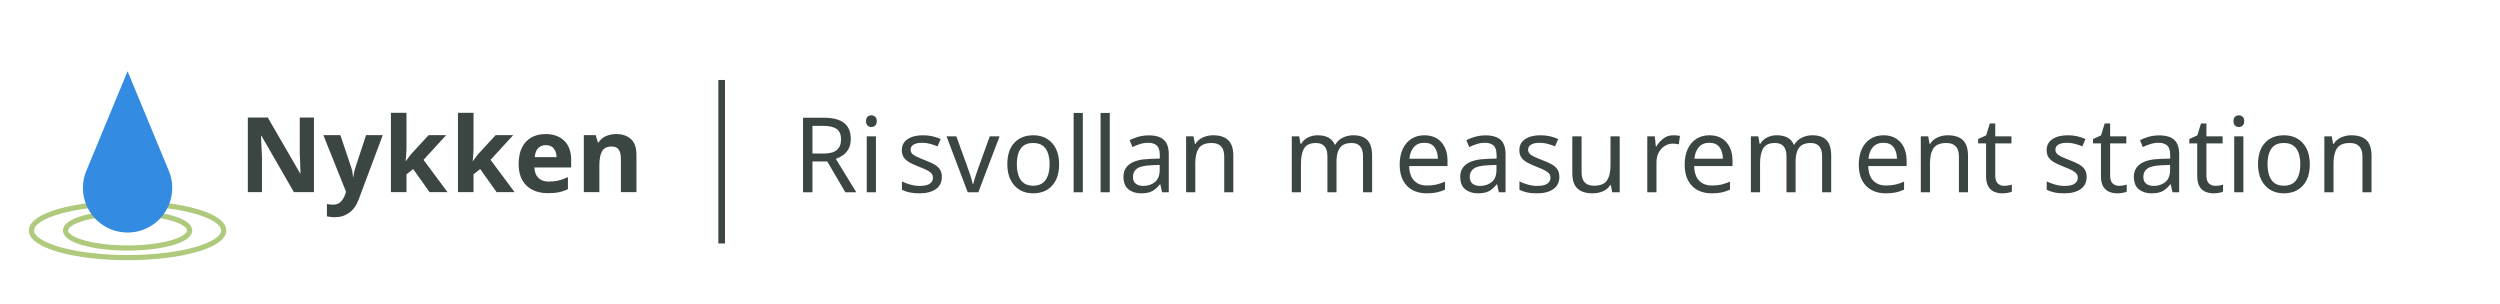
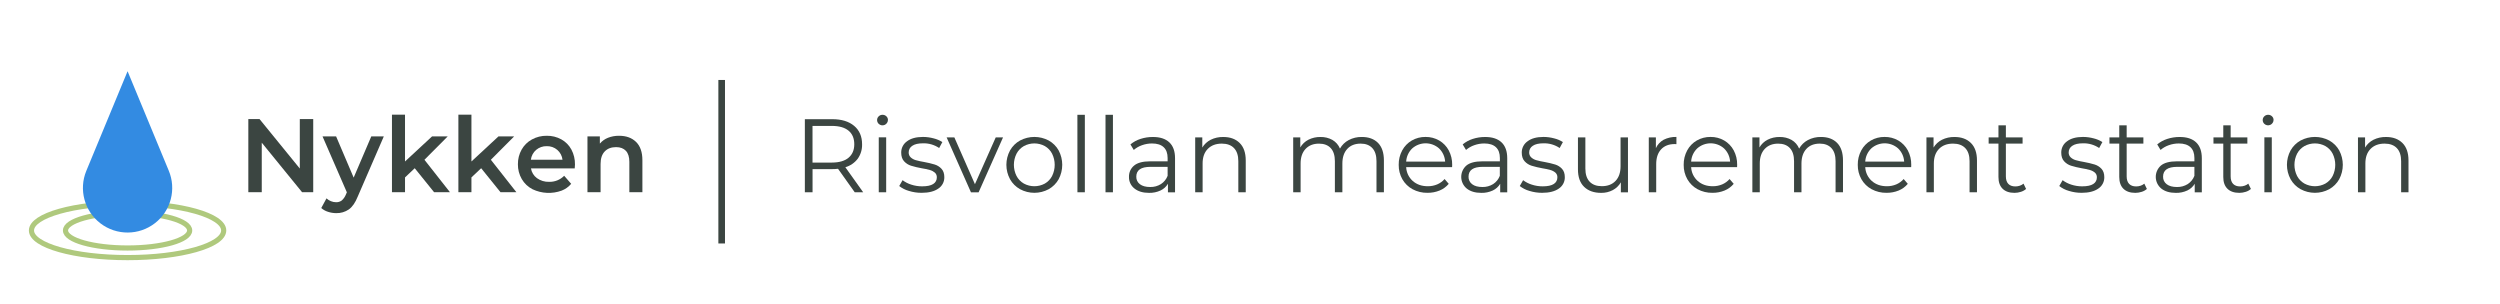
<svg xmlns="http://www.w3.org/2000/svg" viewBox="0 0 2419.69 294">
  <defs>
-     <style>.cls-1{fill:none;stroke:#afc97d;stroke-miterlimit:10;stroke-width:5px;}.cls-2,.cls-4,.cls-7{fill:#3b4541;}.cls-3{fill:#338be2;}.cls-4,.cls-7{font-size:101.08px;}.cls-4{font-family:Montserrat-SemiBold, Montserrat;font-weight:600;}.cls-5{letter-spacing:-0.02em;}.cls-6{letter-spacing:0em;}.cls-7{font-family:Montserrat-Regular, Montserrat;}.cls-8{letter-spacing:-0.01em;}.cls-9{letter-spacing:-0.01em;}.cls-10{letter-spacing:0em;}.cls-11{letter-spacing:-0.01em;}.cls-12{letter-spacing:0em;}</style>
+     <style>.cls-1{fill:none;stroke:#afc97d;stroke-miterlimit:10;stroke-width:5px;}.cls-2{fill:#3b4541;}.cls-3{fill:#338be2;}</style>
  </defs>
  <g id="Isolation_Mode" data-name="Isolation Mode">
    <ellipse class="cls-1" cx="123.48" cy="223.06" rx="93.03" ry="26.27" />
    <ellipse class="cls-1" cx="123.48" cy="223.06" rx="60.08" ry="16.97" />
    <rect class="cls-2" x="695.29" y="77.4" width="6.41" height="158.25" />
    <path class="cls-3" d="M123.48,68.94,163.26,165a43.21,43.21,0,1,1-79.7.32Z" />
-     <text class="cls-4" transform="translate(230.79 185.96)">Nyk<tspan class="cls-5" x="204.58" y="0">k</tspan>
-       <tspan class="cls-6" x="266.65" y="0">en</tspan>
-     </text>
-     <text class="cls-7" transform="translate(767.44 186.11)">Ri<tspan class="cls-8" x="100.27" y="0">s</tspan>
-       <tspan class="cls-9" x="148.69" y="0">v</tspan>
-       <tspan x="201.96" y="0">ollan </tspan>
-       <tspan class="cls-10" x="474.26" y="0">m</tspan>
-       <tspan class="cls-9" x="581.71" y="0">e</tspan>
-       <tspan x="641.24" y="0">asu</tspan>
-       <tspan class="cls-11" x="818.33" y="0">r</tspan>
-       <tspan x="857.55" y="0">e</tspan>
-       <tspan class="cls-12" x="918.6" y="0">m</tspan>
-       <tspan x="1026.05" y="0">ent station</tspan>
-     </text>
+     <path class="cls-2" d="M303.16,115.21V186H292.35l-39-47.91V186h-13V115.21h10.82l39,47.91V115.21Z" />
+     <path class="cls-2" d="M371.49,132l-25.27,58.32q-3.54,8.79-8.59,12.38a20.6,20.6,0,0,1-12.23,3.59,25.28,25.28,0,0,1-8-1.31,17.69,17.69,0,0,1-6.46-3.64L316,192a13.92,13.92,0,0,0,4.29,2.73,13.26,13.26,0,0,0,5,1,8.65,8.65,0,0,0,5.51-1.72,15.22,15.22,0,0,0,4-5.76l.91-2.12L312.16,132H325.3l17,39.92L359.36,132Z" />
+     <path class="cls-2" d="M401.41,162.82l-9.4,8.89V186H379.37V111H392v45.29L418.19,132h15.16l-22.54,22.64L435.47,186H420.11Z" />
+     <path class="cls-2" d="M465.7,162.82l-9.41,8.89V186H443.66V111h12.63v45.29L482.47,132h15.17L475.1,154.63,499.76,186H484.39Z" />
+     <path class="cls-2" d="M556.26,163H513.91a14.71,14.71,0,0,0,5.81,9.45A19.11,19.11,0,0,0,531.4,176a19.66,19.66,0,0,0,14.65-5.87l6.78,7.79a22.94,22.94,0,0,1-9.2,6.57,36.46,36.46,0,0,1-28.2-1.32A25.48,25.48,0,0,1,505,173.28,27.83,27.83,0,0,1,501.27,159a28.3,28.3,0,0,1,3.59-14.2,25.43,25.43,0,0,1,10-9.85,29,29,0,0,1,14.35-3.54,28.24,28.24,0,0,1,14.1,3.49,24.68,24.68,0,0,1,9.71,9.8,29.78,29.78,0,0,1,3.48,14.61C556.46,160.15,556.4,161.4,556.26,163Zm-37.35-17.94a15.11,15.11,0,0,0-5.1,9.55h30.63a14.85,14.85,0,0,0-5-9.5,15,15,0,0,0-10.31-3.64A15.27,15.27,0,0,0,518.91,145.08Z" />
+     <path class="cls-2" d="M615.6,137.34q6.15,6,6.16,17.69V186H609.13V156.65q0-7.08-3.34-10.66t-9.5-3.59q-7,0-11,4.19t-4,12.08V186H568.59V132h12v7a19.79,19.79,0,0,1,7.89-5.66,28.31,28.31,0,0,1,10.71-1.92Q609.43,131.38,615.6,137.34Z" />
+     <path class="cls-2" d="M827.28,186.11l-16.17-22.74a51.82,51.82,0,0,1-5.66.31h-19v22.43H779V115.36h26.48q13.54,0,21.23,6.47t7.68,17.79a23,23,0,0,1-4.2,14,23.24,23.24,0,0,1-12,8.24l17.28,24.25Zm-6-33.45q5.55-4.65,5.56-13,0-8.6-5.56-13.19t-16.07-4.6h-18.8v35.48h18.8Q815.75,157.31,821.32,152.66Z" />
+     <path class="cls-2" d="M850.43,119.81a5,5,0,0,1-1.52-3.64,4.86,4.86,0,0,1,1.52-3.54,5.09,5.09,0,0,1,3.74-1.52,5.17,5.17,0,0,1,3.74,1.47,4.69,4.69,0,0,1,1.51,3.49,5.29,5.29,0,0,1-9,3.74Zm.1,13.14h7.18v53.16h-7.18Z" />
+     <path class="cls-2" d="M879.59,184.75a26.63,26.63,0,0,1-9.25-4.7l3.24-5.66a27.35,27.35,0,0,0,8.38,4.3,33.42,33.42,0,0,0,10.52,1.66q7.28,0,10.76-2.27a7.24,7.24,0,0,0,3.49-6.42,5.78,5.78,0,0,0-1.92-4.6,12.91,12.91,0,0,0-4.85-2.53,70.49,70.49,0,0,0-7.79-1.66,90.1,90.1,0,0,1-10.41-2.48,15.18,15.18,0,0,1-6.72-4.3c-1.85-2-2.78-4.81-2.78-8.39a13.14,13.14,0,0,1,5.56-10.91q5.56-4.24,15.47-4.25a40.2,40.2,0,0,1,10.31,1.37,28.32,28.32,0,0,1,8.49,3.59L909,143.26a26.77,26.77,0,0,0-15.66-4.55q-6.88,0-10.37,2.42a7.44,7.44,0,0,0-3.48,6.37,6.26,6.26,0,0,0,2,4.85,12,12,0,0,0,4.9,2.68,75.2,75.2,0,0,0,8.09,1.77,93.75,93.75,0,0,1,10.21,2.43,15,15,0,0,1,6.57,4.14c1.82,2,2.73,4.65,2.73,8.09a12.86,12.86,0,0,1-5.82,11.07q-5.8,4.09-16.12,4.09A40.71,40.71,0,0,1,879.59,184.75Z" />
+     <path class="cls-2" d="M970.81,133l-23.65,53.16h-7.38L916.23,133h7.48l19.91,45.28L963.74,133Z" />
+     <path class="cls-2" d="M987.29,183.13a25.33,25.33,0,0,1-9.7-9.65,29.26,29.26,0,0,1,0-27.9,25,25,0,0,1,9.7-9.6,29.6,29.6,0,0,1,27.7,0,24.8,24.8,0,0,1,9.65,9.6,29.7,29.7,0,0,1,0,27.9,25.13,25.13,0,0,1-9.65,9.65,29.23,29.23,0,0,1-27.7,0Zm24-5.46a18,18,0,0,0,7-7.32,24.38,24.38,0,0,0,0-21.63,18,18,0,0,0-7-7.33,21.29,21.29,0,0,0-20.32,0,18.31,18.31,0,0,0-7.08,7.33,24,24,0,0,0,0,21.63,18.29,18.29,0,0,0,7.08,7.32,21.29,21.29,0,0,0,20.32,0Z" />
+     <path class="cls-2" d="M1042.78,111.11H1050v75h-7.18Z" />
+     <path class="cls-2" d="M1070,111.11h7.18v75H1070Z" />
+     <path class="cls-2" d="M1131.73,137.75q5.57,5.2,5.56,15.41v33h-6.87v-8.28a16.52,16.52,0,0,1-7.13,6.47,24.94,24.94,0,0,1-11.17,2.32q-8.89,0-14.15-4.25a13.72,13.72,0,0,1-5.26-11.22,13.59,13.59,0,0,1,4.91-10.91q4.89-4.14,15.61-4.15h16.88v-3.23q0-6.87-3.84-10.46t-11.22-3.59a28.55,28.55,0,0,0-9.7,1.67,24.4,24.4,0,0,0-8,4.6l-3.23-5.36a28.73,28.73,0,0,1,9.7-5.31,38,38,0,0,1,11.93-1.87Q1126.17,132.54,1131.73,137.75Zm-8.09,40.43a16.53,16.53,0,0,0,6.47-8v-8.69h-16.67q-13.65,0-13.65,9.5a8.69,8.69,0,0,0,3.54,7.33q3.54,2.68,9.9,2.68A18.9,18.9,0,0,0,1123.64,178.18Z" />
+     <path class="cls-2" d="M1199.81,138.35q5.91,5.82,5.91,16.94v30.82h-7.18V156q0-8.28-4.14-12.63T1182.57,139q-8.58,0-13.59,5.11t-5,14.1v27.89h-7.18V133h6.87v9.8a20.07,20.07,0,0,1,8.14-7.53,26.1,26.1,0,0,1,12.08-2.68Q1193.9,132.54,1199.81,138.35Z" />
+     <path class="cls-2" d="M1333.74,138.3q5.7,5.76,5.71,17v30.82h-7.18V156q0-8.28-4-12.63T1317,139q-8.29,0-13,5.11t-4.75,14.1v27.89H1292V156q0-8.28-4-12.63c-2.66-2.9-6.46-4.35-11.37-4.35q-8.19,0-13,5.11t-4.8,14.1v27.89h-7.18V133h6.87v9.7a19.22,19.22,0,0,1,7.89-7.48,24.85,24.85,0,0,1,11.62-2.63,22.84,22.84,0,0,1,11.58,2.83,17.43,17.43,0,0,1,7.32,8.39,20.81,20.81,0,0,1,8.44-8.24,26.14,26.14,0,0,1,12.59-3Q1328,132.54,1333.74,138.3Z" />
+     <path class="cls-2" d="M1405.45,161.75H1361a19,19,0,0,0,6.36,13.4q5.76,5.1,14.56,5.1a23,23,0,0,0,9.1-1.77,19.75,19.75,0,0,0,7.17-5.2l4,4.65a22.76,22.76,0,0,1-8.85,6.47,30,30,0,0,1-11.67,2.22,29.47,29.47,0,0,1-14.51-3.49,25.11,25.11,0,0,1-9.85-9.65,27.51,27.51,0,0,1-3.54-13.95,28.47,28.47,0,0,1,3.39-13.95,24.45,24.45,0,0,1,9.29-9.6,26,26,0,0,1,13.3-3.44A25.7,25.7,0,0,1,1393,136a24.43,24.43,0,0,1,9.2,9.55,28.8,28.8,0,0,1,3.33,14Zm-38.56-18.14A19.25,19.25,0,0,0,1361,156.4h37.7a19.25,19.25,0,0,0-5.91-12.79,19.54,19.54,0,0,0-25.88,0Z" />
+     <path class="cls-2" d="M1453.26,137.75q5.55,5.2,5.56,15.41v33H1452v-8.28a16.52,16.52,0,0,1-7.13,6.47,24.94,24.94,0,0,1-11.17,2.32q-8.89,0-14.15-4.25a14.59,14.59,0,0,1-.35-22.13q4.89-4.14,15.61-4.15h16.88v-3.23q0-6.87-3.84-10.46t-11.22-3.59a28.55,28.55,0,0,0-9.7,1.67,24.4,24.4,0,0,0-8,4.6l-3.23-5.36a28.73,28.73,0,0,1,9.7-5.31,38,38,0,0,1,11.93-1.87Q1447.7,132.54,1453.26,137.75Zm-8.09,40.43a16.53,16.53,0,0,0,6.47-8v-8.69H1435q-13.64,0-13.64,9.5a8.69,8.69,0,0,0,3.54,7.33c2.35,1.79,5.66,2.68,9.9,2.68A18.9,18.9,0,0,0,1445.17,178.18Z" />
+     <path class="cls-2" d="M1480.2,184.75a26.54,26.54,0,0,1-9.25-4.7l3.23-5.66a27.53,27.53,0,0,0,8.39,4.3,33.4,33.4,0,0,0,10.51,1.66q7.29,0,10.77-2.27a7.26,7.26,0,0,0,3.49-6.42,5.78,5.78,0,0,0-1.92-4.6,12.88,12.88,0,0,0-4.86-2.53,69.73,69.73,0,0,0-7.78-1.66,90.1,90.1,0,0,1-10.41-2.48,15.18,15.18,0,0,1-6.72-4.3c-1.86-2-2.78-4.81-2.78-8.39a13.14,13.14,0,0,1,5.56-10.91q5.55-4.24,15.46-4.25a40.08,40.08,0,0,1,10.31,1.37,28.1,28.1,0,0,1,8.49,3.59l-3.13,5.76a26.78,26.78,0,0,0-15.67-4.55q-6.87,0-10.36,2.42a7.44,7.44,0,0,0-3.48,6.37,6.26,6.26,0,0,0,2,4.85,11.94,11.94,0,0,0,4.9,2.68,75.48,75.48,0,0,0,8.08,1.77,92.61,92.61,0,0,1,10.21,2.43,15,15,0,0,1,6.57,4.14c1.82,2,2.73,4.65,2.73,8.09a12.85,12.85,0,0,1-5.81,11.07q-5.81,4.09-16.12,4.09A40.71,40.71,0,0,1,1480.2,184.75Z" />
+     <path class="cls-2" d="M1575.67,133v53.16h-6.88v-9.7a19.57,19.57,0,0,1-7.78,7.53,23.38,23.38,0,0,1-11.32,2.68q-10.41,0-16.43-5.81t-6-17V133h7.18v30.12q0,8.38,4.14,12.73t11.83,4.35q8.38,0,13.24-5.1t4.85-14.21V133Z" />
+     <path class="cls-2" d="M1610.18,135.27a25.62,25.62,0,0,1,12.39-2.73v7l-1.72-.1q-8.4,0-13.14,5.15T1603,159v27.08h-7.18V133h6.87v10.41A17.46,17.46,0,0,1,1610.18,135.27Z" />
+     <path class="cls-2" d="M1681.29,161.75h-44.47a19,19,0,0,0,6.37,13.4q5.76,5.1,14.55,5.1a22.93,22.93,0,0,0,9.1-1.77,19.87,19.87,0,0,0,7.18-5.2l4,4.65a22.76,22.76,0,0,1-8.85,6.47,29.92,29.92,0,0,1-11.67,2.22,29.47,29.47,0,0,1-14.51-3.49,25.11,25.11,0,0,1-9.85-9.65,27.51,27.51,0,0,1-3.54-13.95,28.47,28.47,0,0,1,3.39-13.95,24.41,24.41,0,0,1,9.3-9.6,26,26,0,0,1,13.29-3.44,25.7,25.7,0,0,1,13.24,3.44,24.43,24.43,0,0,1,9.2,9.55,28.8,28.8,0,0,1,3.33,14Zm-38.56-18.14a19.25,19.25,0,0,0-5.91,12.79h37.7a19.25,19.25,0,0,0-5.91-12.79,19.54,19.54,0,0,0-25.88,0Z" />
+     <path class="cls-2" d="M1778.08,138.3q5.7,5.76,5.71,17v30.82h-7.18V156q0-8.28-4-12.63T1761.35,139q-8.3,0-13,5.11t-4.75,14.1v27.89h-7.18V156q0-8.28-4-12.63c-2.66-2.9-6.46-4.35-11.37-4.35q-8.19,0-13,5.11t-4.8,14.1v27.89h-7.18V133h6.87v9.7a19.22,19.22,0,0,1,7.89-7.48,24.85,24.85,0,0,1,11.62-2.63,22.78,22.78,0,0,1,11.57,2.83,17.4,17.4,0,0,1,7.33,8.39,20.81,20.81,0,0,1,8.44-8.24,26.14,26.14,0,0,1,12.59-3Q1772.37,132.54,1778.08,138.3Z" />
+     <path class="cls-2" d="M1849.79,161.75h-44.47a19,19,0,0,0,6.36,13.4q5.76,5.1,14.56,5.1a23,23,0,0,0,9.1-1.77,19.75,19.75,0,0,0,7.17-5.2l4,4.65a22.76,22.76,0,0,1-8.85,6.47,30,30,0,0,1-11.67,2.22,29.47,29.47,0,0,1-14.51-3.49,25,25,0,0,1-9.85-9.65,27.51,27.51,0,0,1-3.54-13.95,28.47,28.47,0,0,1,3.39-13.95,24.45,24.45,0,0,1,9.29-9.6,26,26,0,0,1,13.3-3.44,25.73,25.73,0,0,1,13.24,3.44,24.43,24.43,0,0,1,9.2,9.55,28.8,28.8,0,0,1,3.33,14Zm-38.56-18.14a19.25,19.25,0,0,0-5.91,12.79H1843a19.25,19.25,0,0,0-5.91-12.79,19.54,19.54,0,0,0-25.88,0Z" />
+     <path class="cls-2" d="M1907.56,138.35q5.91,5.82,5.91,16.94v30.82h-7.18V156q0-8.28-4.14-12.63T1890.32,139q-8.6,0-13.59,5.11t-5,14.1v27.89h-7.17V133h6.87v9.8a20,20,0,0,1,8.14-7.53,26.1,26.1,0,0,1,12.08-2.68Q1901.65,132.54,1907.56,138.35Z" />
+     <path class="cls-2" d="M1961,182.88a13.66,13.66,0,0,1-5,2.78,20.16,20.16,0,0,1-6.21,1q-7.48,0-11.53-4t-4-11.43V139h-9.5V133h9.5V121.32h7.18V133h16.17V139h-16.17v31.74q0,4.75,2.37,7.23c1.58,1.65,3.86,2.47,6.82,2.47a13.23,13.23,0,0,0,4.3-.7,10.76,10.76,0,0,0,3.59-2Z" />
+     <path class="cls-2" d="M2002.37,184.75a26.54,26.54,0,0,1-9.25-4.7l3.23-5.66a27.53,27.53,0,0,0,8.39,4.3,33.4,33.4,0,0,0,10.51,1.66c4.86,0,8.44-.75,10.77-2.27a7.26,7.26,0,0,0,3.49-6.42,5.81,5.81,0,0,0-1.92-4.6,13,13,0,0,0-4.86-2.53,70.24,70.24,0,0,0-7.78-1.66,90.1,90.1,0,0,1-10.41-2.48,15.18,15.18,0,0,1-6.72-4.3c-1.86-2-2.78-4.81-2.78-8.39a13.14,13.14,0,0,1,5.56-10.91q5.55-4.24,15.46-4.25a40.08,40.08,0,0,1,10.31,1.37,28.1,28.1,0,0,1,8.49,3.59l-3.13,5.76a26.78,26.78,0,0,0-15.67-4.55q-6.87,0-10.36,2.42a7.45,7.45,0,0,0-3.49,6.37,6.27,6.27,0,0,0,2,4.85,11.94,11.94,0,0,0,4.9,2.68,75.48,75.48,0,0,0,8.08,1.77,92.61,92.61,0,0,1,10.21,2.43,15,15,0,0,1,6.57,4.14c1.82,2,2.73,4.65,2.73,8.09a12.87,12.87,0,0,1-5.81,11.07q-5.82,4.09-16.12,4.09A40.71,40.71,0,0,1,2002.37,184.75Z" />
+     <path class="cls-2" d="M2077.92,182.88a13.62,13.62,0,0,1-5,2.78,20.17,20.17,0,0,1-6.22,1c-5,0-8.83-1.35-11.52-4s-4-6.51-4-11.43V139h-9.5V133h9.5V121.32h7.17V133h16.18V139h-16.18v31.74q0,4.75,2.38,7.23c1.58,1.65,3.86,2.47,6.82,2.47a13.27,13.27,0,0,0,4.3-.7,10.86,10.86,0,0,0,3.59-2Z" />
+     <path class="cls-2" d="M2125.53,137.75q5.56,5.2,5.56,15.41v33h-6.87v-8.28a16.52,16.52,0,0,1-7.13,6.47,24.94,24.94,0,0,1-11.17,2.32q-8.9,0-14.15-4.25a14.59,14.59,0,0,1-.35-22.13q4.89-4.14,15.61-4.15h16.88v-3.23q0-6.87-3.84-10.46t-11.22-3.59a28.55,28.55,0,0,0-9.7,1.67,24.4,24.4,0,0,0-8,4.6l-3.23-5.36a28.73,28.73,0,0,1,9.7-5.31,38,38,0,0,1,11.93-1.87Q2120,132.54,2125.53,137.75Zm-8.09,40.43a16.53,16.53,0,0,0,6.47-8v-8.69h-16.68q-13.64,0-13.64,9.5a8.69,8.69,0,0,0,3.54,7.33c2.35,1.79,5.66,2.68,9.9,2.68A18.9,18.9,0,0,0,2117.44,178.18Z" />
+     <path class="cls-2" d="M2178.6,182.88a13.66,13.66,0,0,1-5,2.78,20.16,20.16,0,0,1-6.21,1q-7.49,0-11.53-4t-4-11.43V139h-9.5V133h9.5V121.32H2159V133h16.17V139H2159v31.74q0,4.75,2.37,7.23c1.59,1.65,3.86,2.47,6.83,2.47a13.21,13.21,0,0,0,4.29-.7,10.76,10.76,0,0,0,3.59-2Z" />
+     <path class="cls-2" d="M2191.53,119.81a5,5,0,0,1-1.51-3.64,4.85,4.85,0,0,1,1.51-3.54,5.09,5.09,0,0,1,3.74-1.52,5.17,5.17,0,0,1,3.74,1.47,4.7,4.7,0,0,1,1.52,3.49,5.3,5.3,0,0,1-9,3.74Zm.1,13.14h7.18v53.16h-7.18Z" />
+     <path class="cls-2" d="M2226.71,183.13a25.33,25.33,0,0,1-9.7-9.65,29.26,29.26,0,0,1,0-27.9,25,25,0,0,1,9.7-9.6,29.6,29.6,0,0,1,27.7,0,24.8,24.8,0,0,1,9.65,9.6,29.63,29.63,0,0,1,0,27.9,25.13,25.13,0,0,1-9.65,9.65,29.23,29.23,0,0,1-27.7,0Zm24-5.46a18,18,0,0,0,7-7.32,24.38,24.38,0,0,0,0-21.63,18,18,0,0,0-7-7.33,21.29,21.29,0,0,0-20.32,0,18.31,18.31,0,0,0-7.08,7.33,24,24,0,0,0,0,21.63,18.29,18.29,0,0,0,7.08,7.32,21.29,21.29,0,0,0,20.32,0Z" />
+     <path class="cls-2" d="M2325.21,138.35q5.91,5.82,5.91,16.94v30.82H2324V156q0-8.28-4.15-12.63T2308,139q-8.59,0-13.6,5.11t-5,14.1v27.89h-7.18V133h6.88v9.8a20,20,0,0,1,8.13-7.53,26.13,26.13,0,0,1,12.08-2.68Q2319.3,132.54,2325.21,138.35Z" />
  </g>
</svg>
